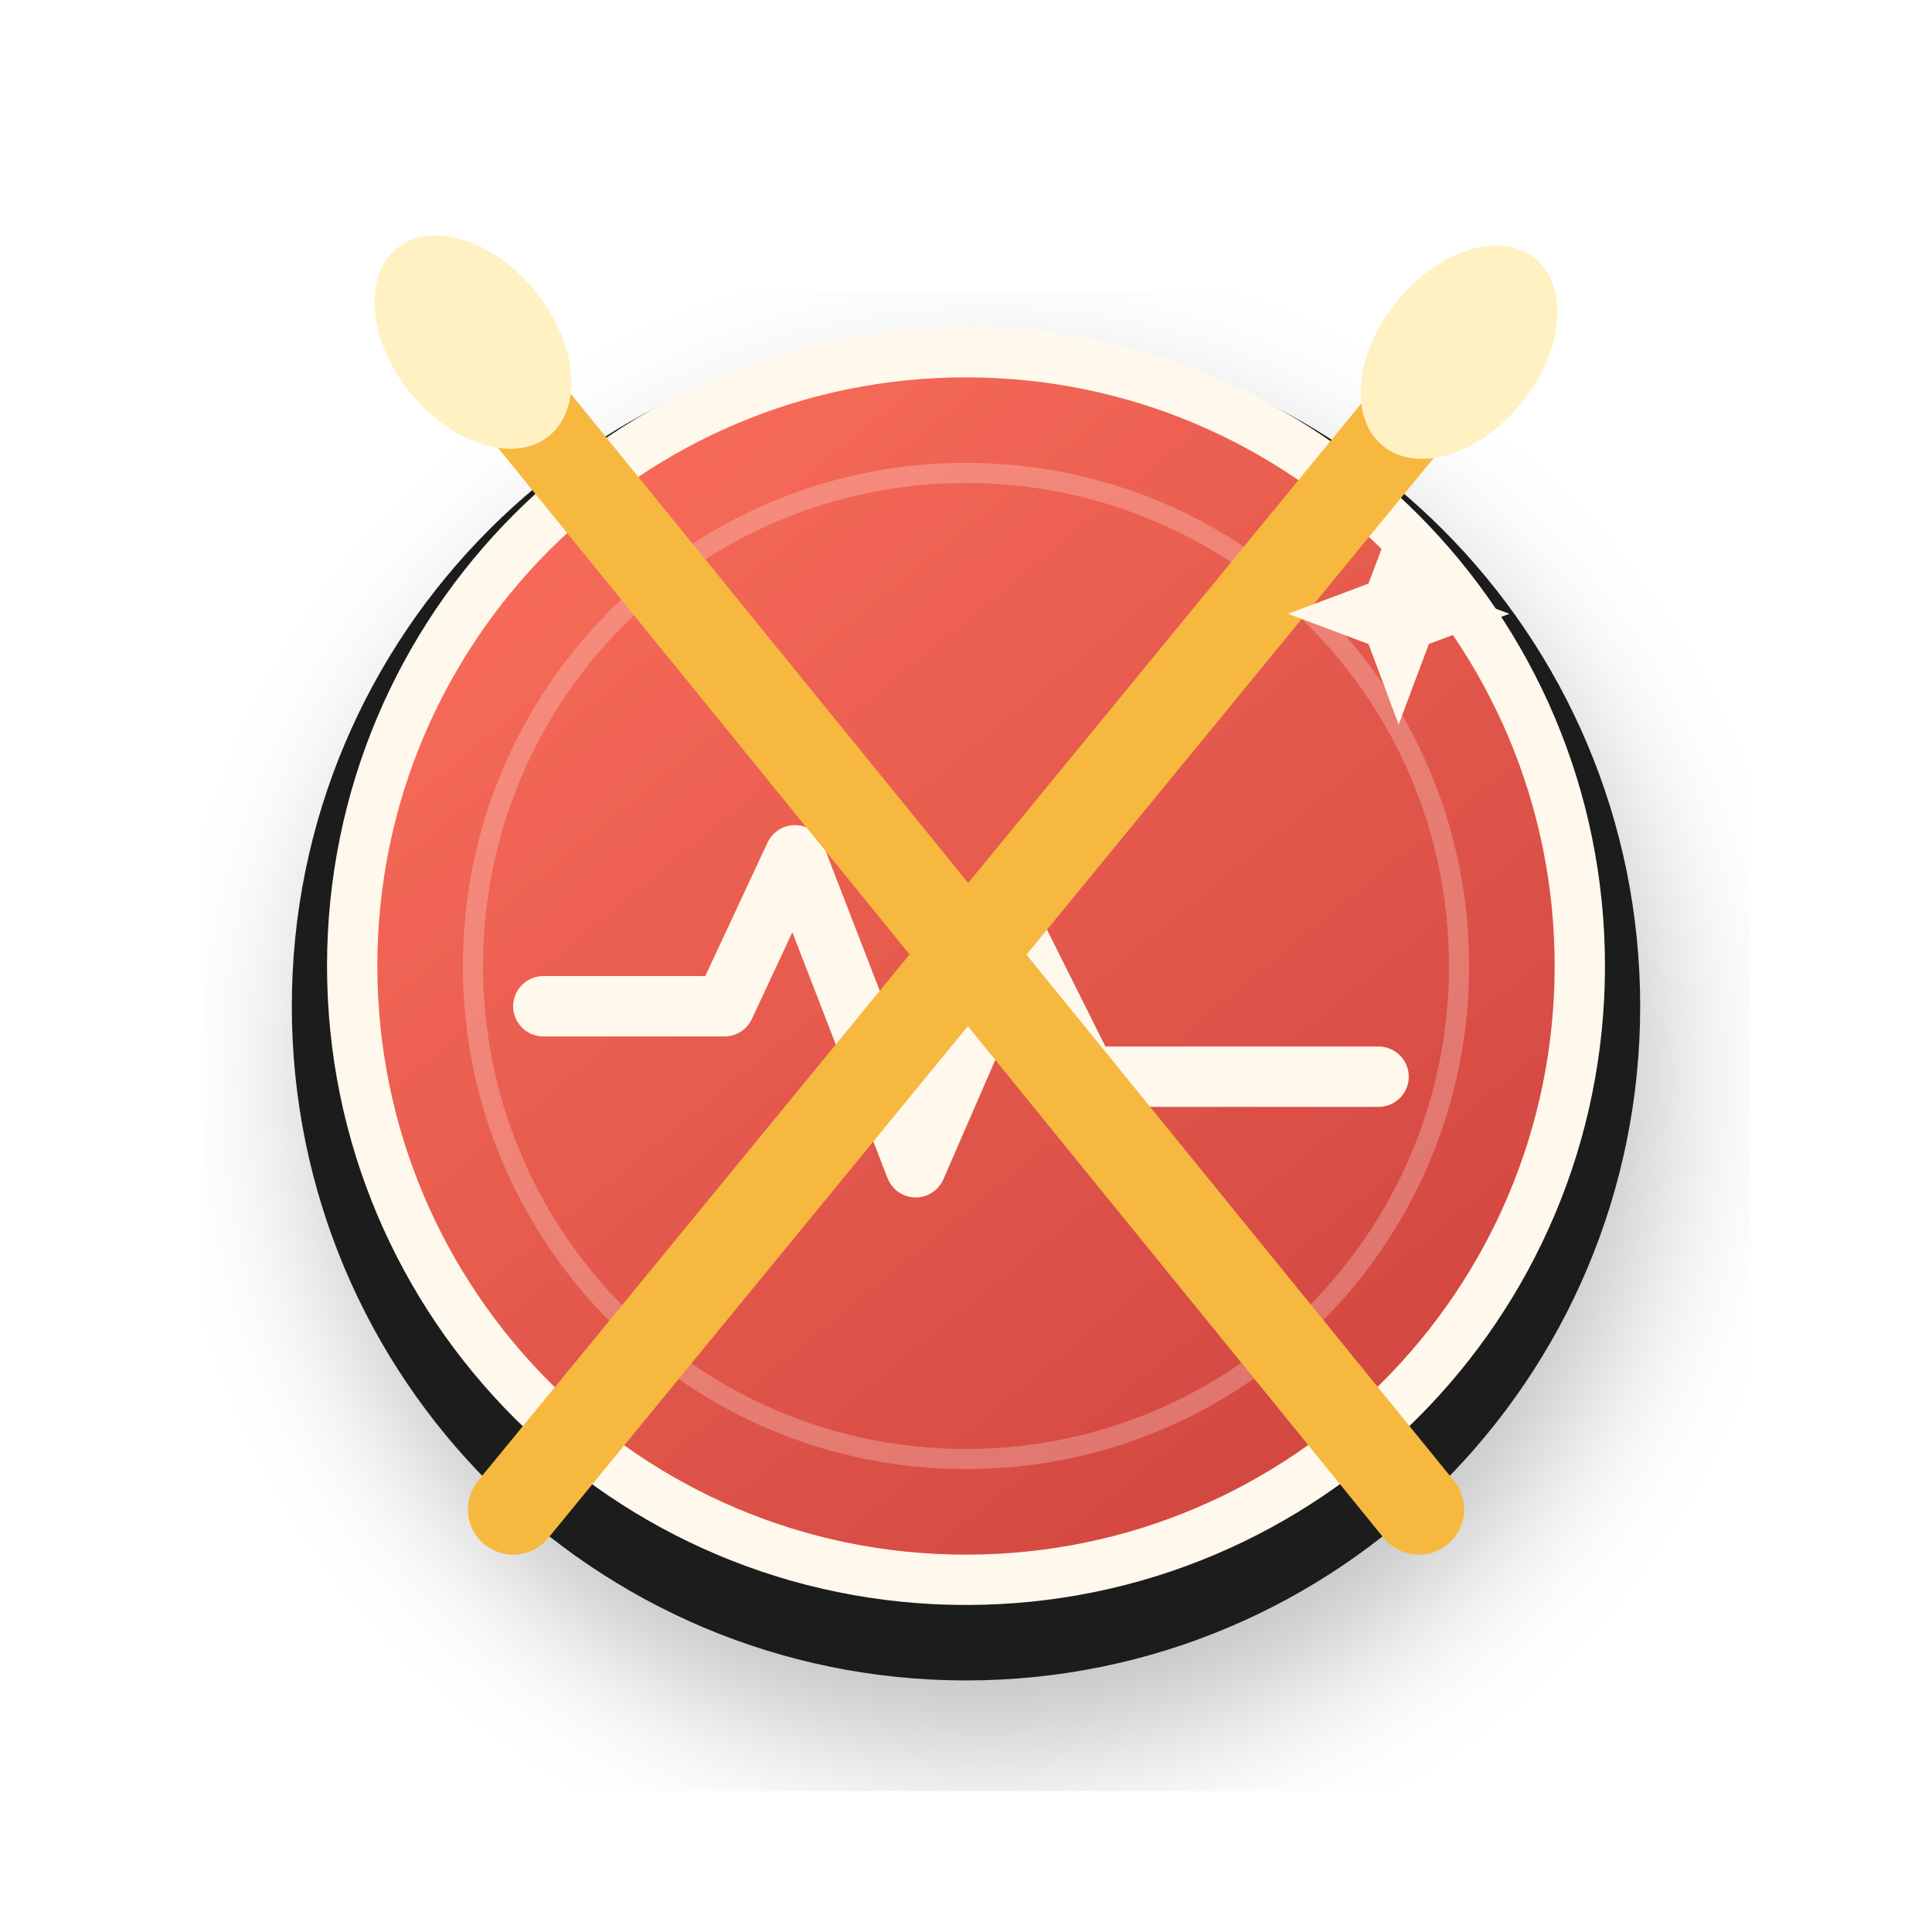
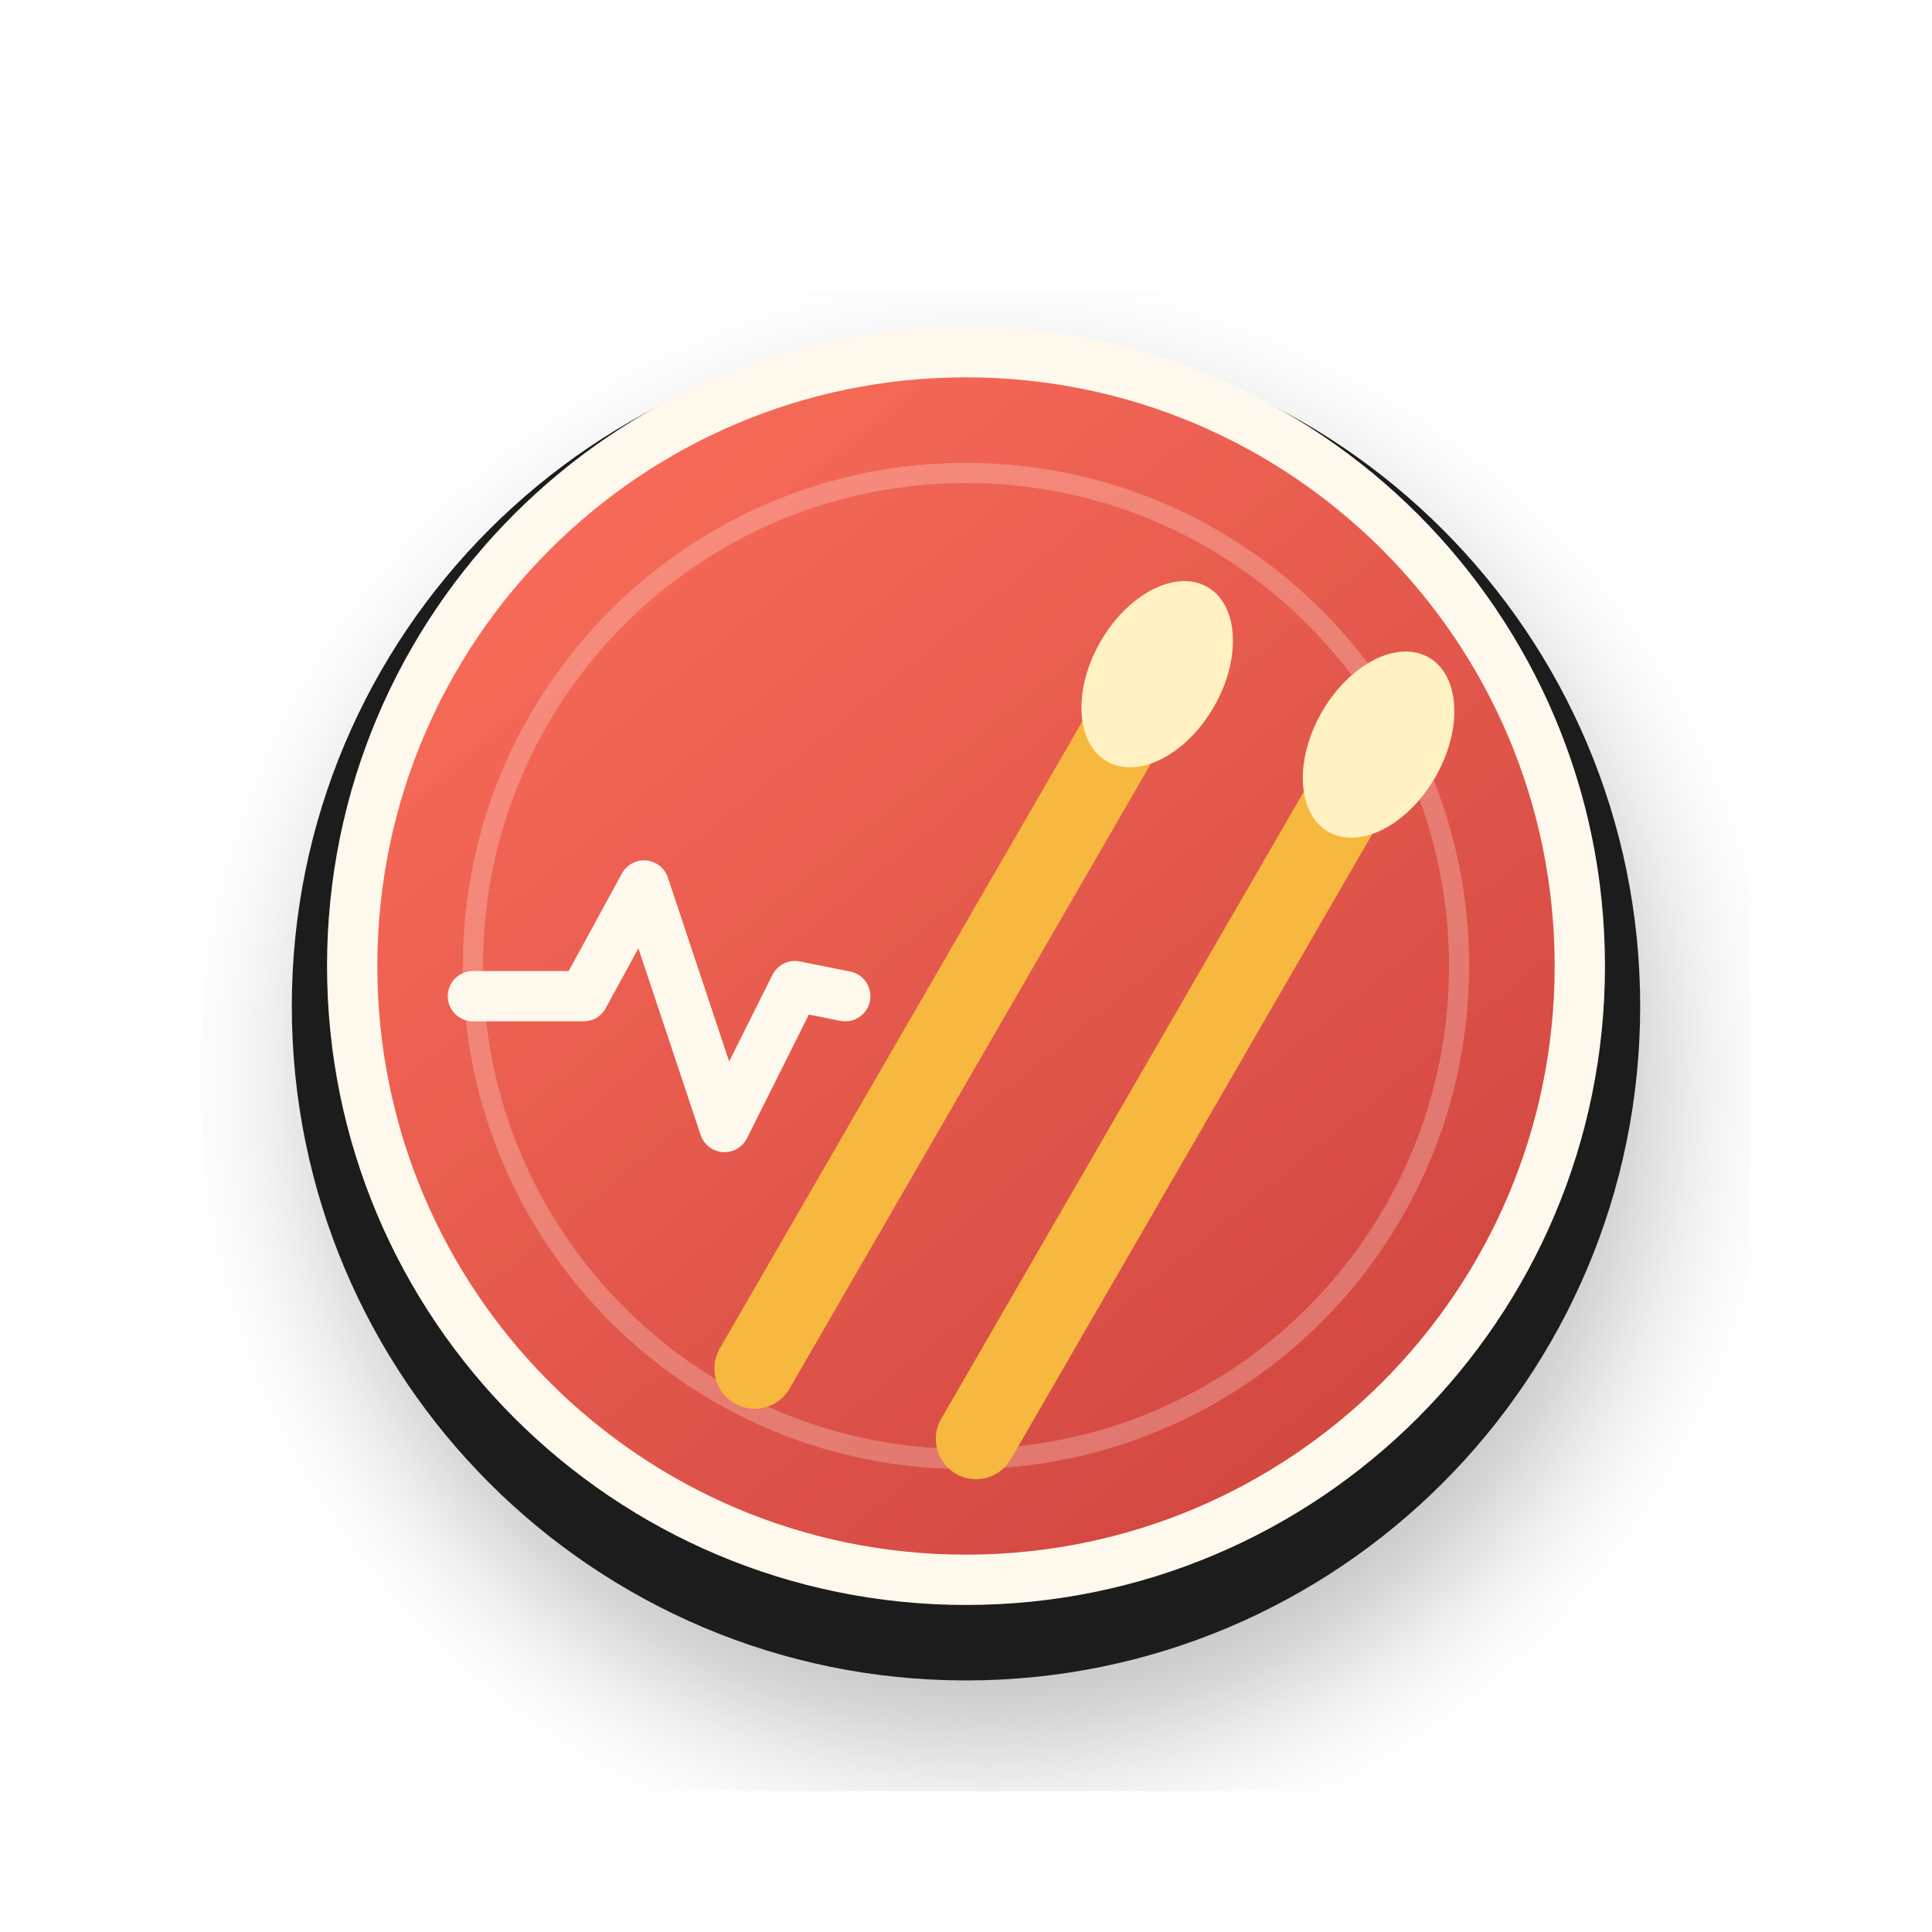
<svg xmlns="http://www.w3.org/2000/svg" width="192" height="192" viewBox="0 0 192 192" fill="none" role="img" aria-labelledby="title desc">
  <defs>
    <linearGradient id="head" x1="38" y1="30" x2="151" y2="168" gradientUnits="userSpaceOnUse">
      <stop stop-color="#FF725E" />
      <stop offset="1" stop-color="#C93F3B" />
    </linearGradient>
    <filter id="shadow" x="18" y="22" width="156" height="156" filterUnits="userSpaceOnUse">
      <feDropShadow dy="7" stdDeviation="7" flood-color="#171615" flood-opacity=".24" />
    </filter>
  </defs>
  <g filter="url(#shadow)">
    <circle cx="96" cy="100" r="67" fill="#1D1B1A" />
    <circle cx="96" cy="96" r="61" fill="url(#head)" stroke="#FFF8EC" stroke-width="5" />
    <circle cx="96" cy="96" r="49" stroke="#FFF8EC" stroke-opacity=".25" stroke-width="2" />
  </g>
-   <path d="M54 100h18l7-15 12 31 10-23 7 14h29" stroke="#FFF8EC" stroke-width="6" stroke-linecap="round" stroke-linejoin="round" />
-   <g stroke="#F6B83F" stroke-width="9" stroke-linecap="round">
-     <path d="M50 38l91 112" />
-     <path d="M142 39L51 150" />
+   <path d="M47 99h11l6-11 8 24 7-14 5 1" stroke="#FFF8EC" stroke-width="5" stroke-linecap="round" stroke-linejoin="round" />
+   <g stroke="#F6B83F" stroke-width="8" stroke-linecap="round">
+     <path d="M75 136l37-64" />
+     <path d="M97 143l37-64" />
  </g>
  <g fill="#FFF1C2">
-     <ellipse cx="47" cy="34" rx="8" ry="12" transform="rotate(-39 47 34)" />
-     <ellipse cx="145" cy="35" rx="8" ry="12" transform="rotate(39 145 35)" />
+     <ellipse cx="115" cy="67" rx="6.5" ry="10" transform="rotate(30 115 67)" />
+     <ellipse cx="137" cy="74" rx="6.5" ry="10" transform="rotate(30 137 74)" />
  </g>
-   <path d="M139 50l3 8 8 3-8 3-3 8-3-8-8-3 8-3 3-8Z" fill="#FFF8EC" />
</svg>
